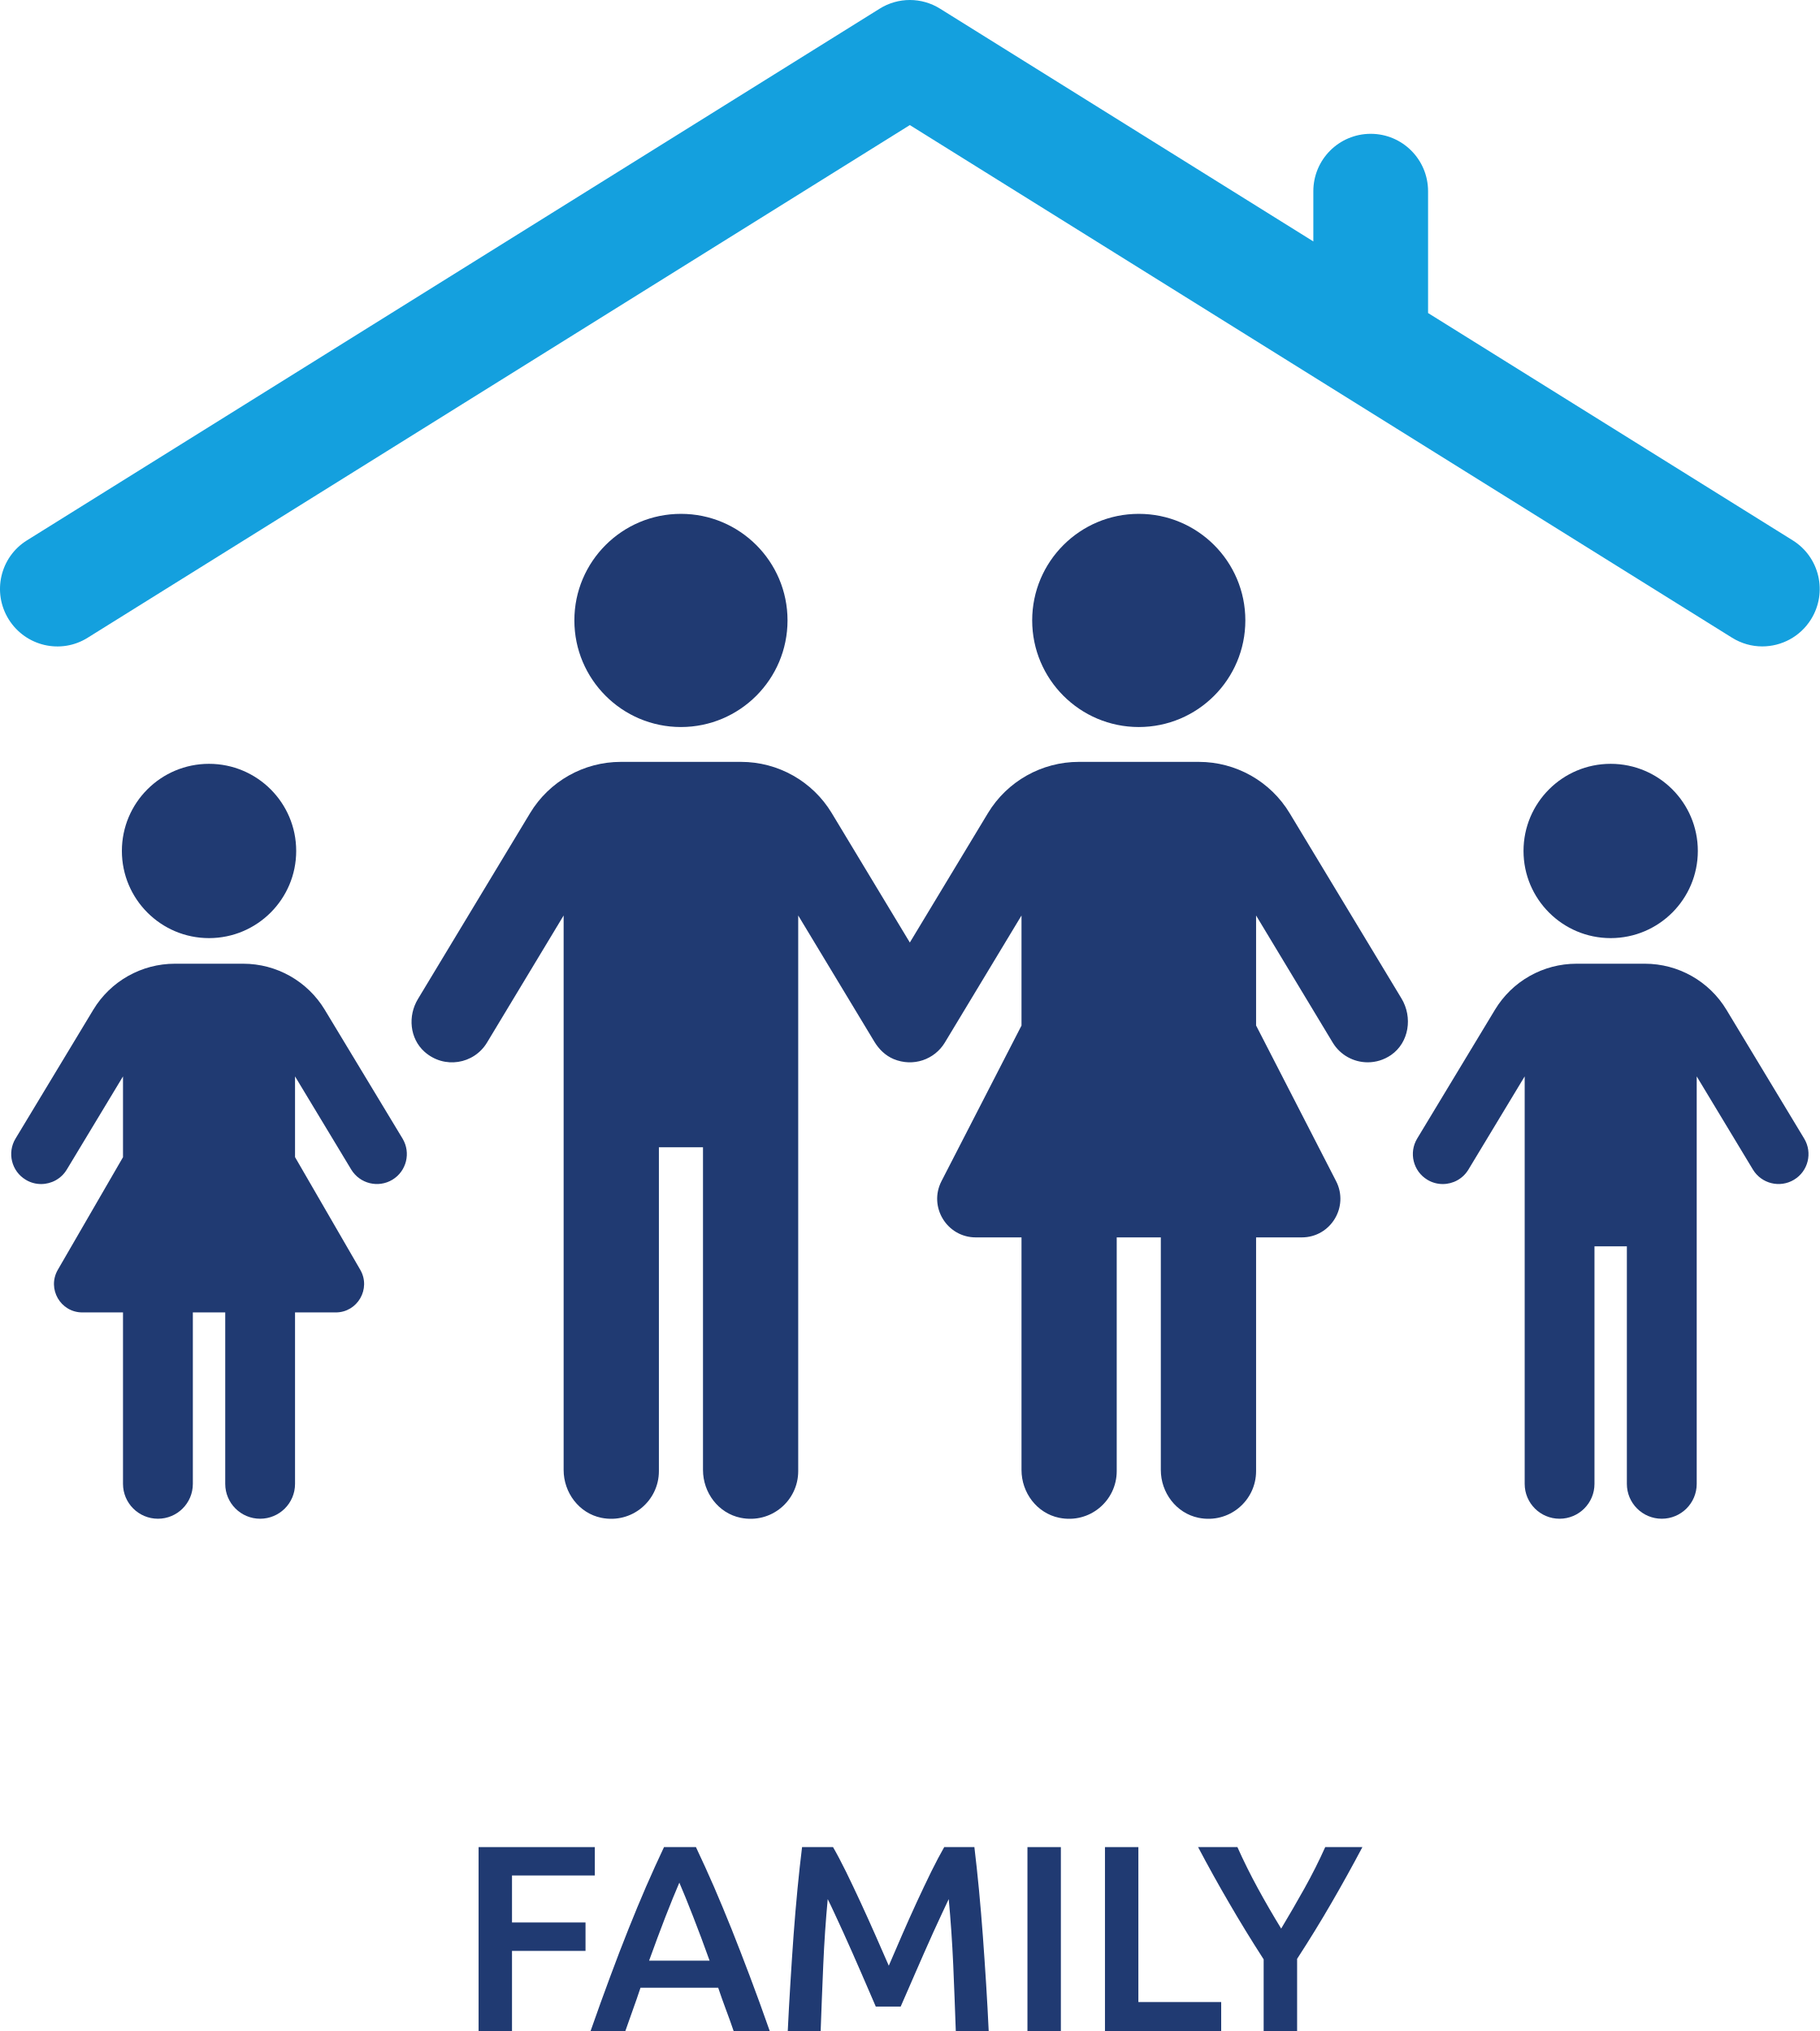
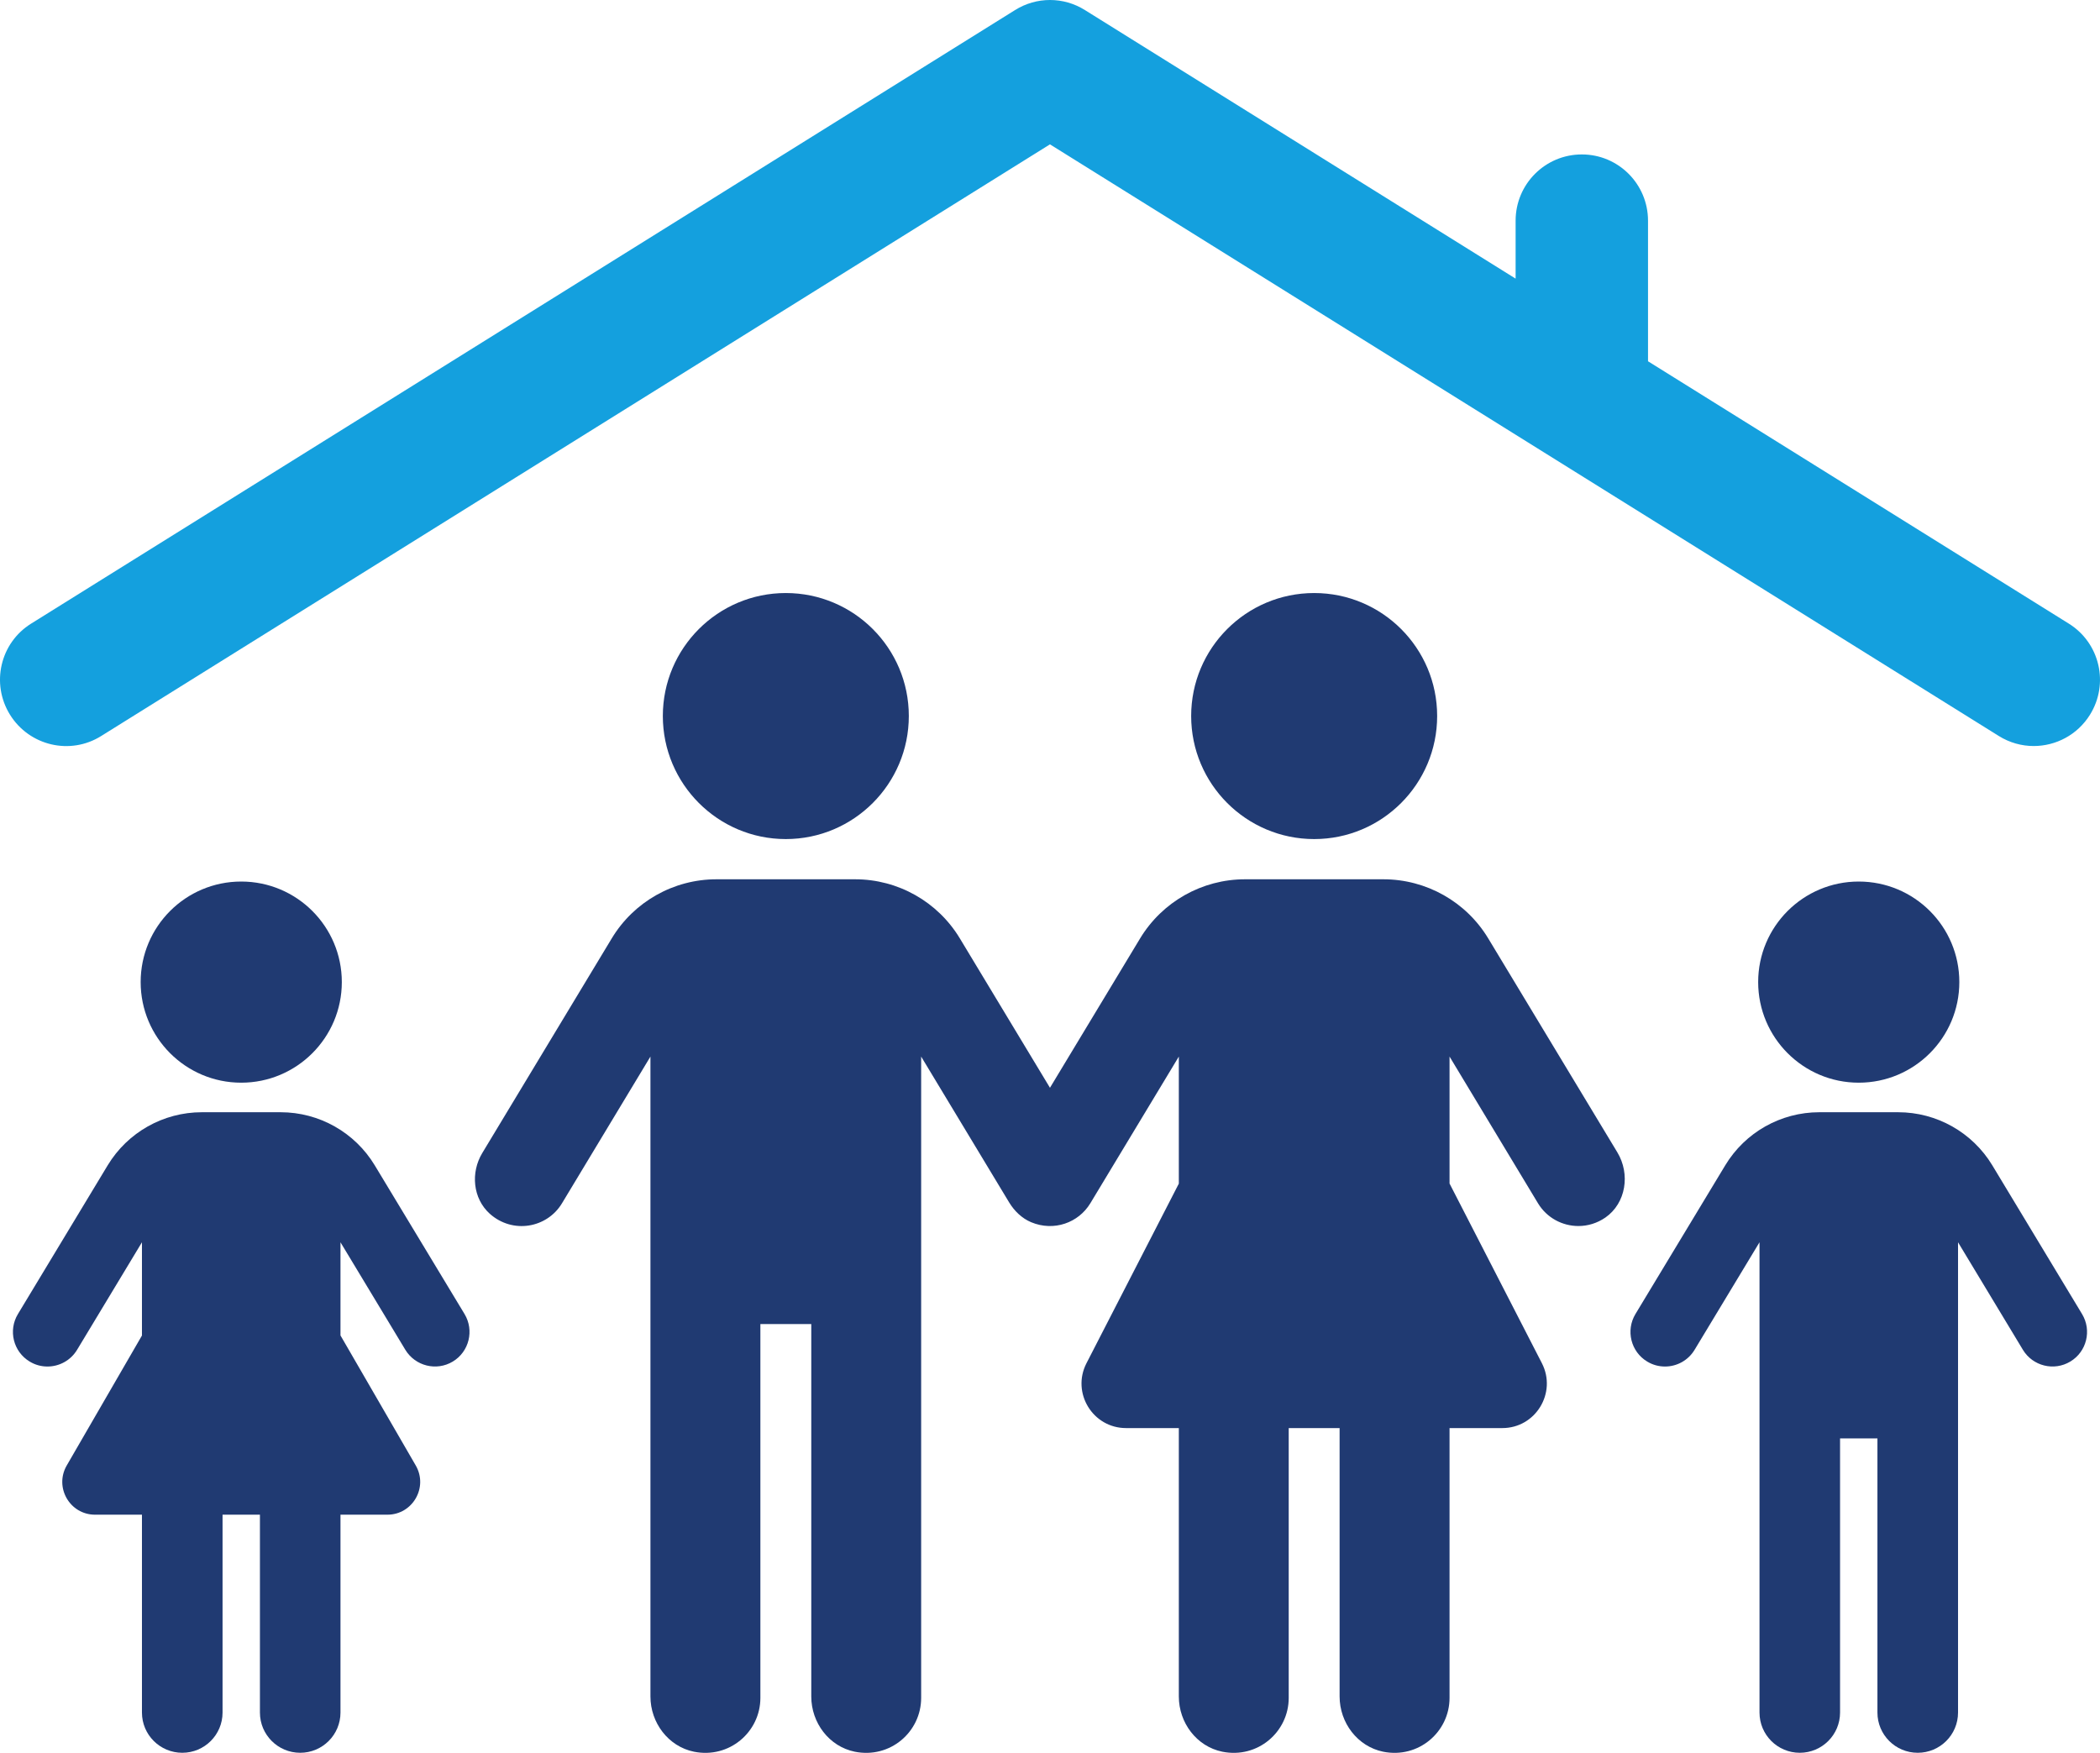
- <svg xmlns="http://www.w3.org/2000/svg" version="1.1" id="svg48" width="522.122" height="582.813" viewBox="0 0 522.122 582.813">
+ <svg xmlns="http://www.w3.org/2000/svg" version="1.1" id="svg48" width="522.122" height="435.833" viewBox="0 0 522.122 435.833">
  <defs id="defs52" />
  <g id="g56" transform="matrix(1.333333,0,0,-1.333333,-4644.613,1521.013)">
-     <path d="m 3586.45,703.65 v 39.58 h 25.01 v -6.11 h -17.82 v -10.11 h 15.82 v -6.12 h -15.82 v -17.24 h -7.19" style="fill:#203a72;fill-opacity:1;fill-rule:nonzero;stroke:none;stroke-width:0.1" id="path248" />
-     <path d="m 3629.65,735.58 c -0.87,-2.02 -1.87,-4.47 -3,-7.37 -1.12,-2.89 -2.29,-6.04 -3.51,-9.42 h 13.02 c -1.21,3.38 -2.39,6.54 -3.54,9.48 -1.14,2.92 -2.13,5.37 -2.97,7.31 z m 11.68,-31.93 c -0.53,1.57 -1.08,3.1 -1.66,4.63 -0.57,1.52 -1.12,3.08 -1.66,4.68 h -16.72 c -0.53,-1.6 -1.07,-3.17 -1.63,-4.71 -0.55,-1.55 -1.1,-3.07 -1.63,-4.6 h -7.48 c 1.48,4.23 2.89,8.13 4.22,11.7 1.33,3.59 2.63,6.98 3.91,10.18 1.27,3.2 2.54,6.23 3.79,9.14 1.26,2.88 2.55,5.75 3.88,8.56 h 6.87 c 1.34,-2.81 2.63,-5.68 3.89,-8.56 1.25,-2.91 2.52,-5.94 3.8,-9.14 1.27,-3.2 2.59,-6.59 3.94,-10.18 1.35,-3.57 2.77,-7.47 4.25,-11.7 h -7.77" style="fill:#203a72;fill-opacity:1;fill-rule:nonzero;stroke:none;stroke-width:0.1" id="path250" />
-     <path d="m 3662.72,743.23 c 0.84,-1.45 1.77,-3.22 2.8,-5.3 1.03,-2.1 2.07,-4.31 3.14,-6.61 1.07,-2.31 2.12,-4.65 3.17,-7.02 1.05,-2.38 2.01,-4.58 2.89,-6.6 0.87,2.02 1.82,4.22 2.85,6.6 1.03,2.37 2.08,4.71 3.14,7.02 1.07,2.3 2.11,4.51 3.14,6.61 1.03,2.08 1.97,3.85 2.8,5.3 h 6.49 c 0.35,-2.89 0.68,-5.96 0.99,-9.22 0.31,-3.26 0.59,-6.6 0.84,-9.99 0.25,-3.41 0.48,-6.84 0.7,-10.29 0.21,-3.45 0.4,-6.8 0.55,-10.08 h -7.08 c -0.16,4.6 -0.34,9.35 -0.55,14.22 -0.22,4.87 -0.54,9.59 -0.97,14.17 -0.42,-0.88 -0.91,-1.92 -1.48,-3.15 -0.57,-1.22 -1.18,-2.54 -1.83,-3.97 -0.65,-1.42 -1.3,-2.9 -1.97,-4.42 -0.66,-1.53 -1.31,-3 -1.94,-4.43 -0.63,-1.42 -1.21,-2.76 -1.74,-4 -0.54,-1.23 -0.99,-2.29 -1.38,-3.16 h -5.36 c -0.38,0.87 -0.84,1.93 -1.38,3.2 -0.53,1.25 -1.11,2.59 -1.74,4.02 -0.62,1.43 -1.27,2.91 -1.94,4.43 -0.67,1.52 -1.32,2.99 -1.97,4.4 -0.64,1.4 -1.26,2.73 -1.83,3.97 -0.57,1.24 -1.06,2.26 -1.48,3.11 -0.43,-4.58 -0.75,-9.3 -0.96,-14.17 -0.21,-4.87 -0.4,-9.62 -0.56,-14.22 h -7.08 c 0.16,3.28 0.34,6.66 0.56,10.17 0.21,3.5 0.44,6.98 0.69,10.42 0.25,3.45 0.54,6.78 0.85,10.03 0.31,3.23 0.64,6.22 0.98,8.96 h 6.66" style="fill:#203a72;fill-opacity:1;fill-rule:nonzero;stroke:none;stroke-width:0.1" id="path252" />
-     <path d="m 3704.56,743.23 h 7.19 v -39.58 h -7.19 v 39.58" style="fill:#203a72;fill-opacity:1;fill-rule:nonzero;stroke:none;stroke-width:0.1" id="path254" />
-     <path d="m 3746.25,709.88 v -6.23 h -25.01 v 39.58 h 7.19 v -33.35 h 17.82" style="fill:#203a72;fill-opacity:1;fill-rule:nonzero;stroke:none;stroke-width:0.1" id="path256" />
-     <path d="m 3759.16,725.69 c 1.71,2.86 3.39,5.75 5.03,8.69 1.63,2.93 3.12,5.88 4.45,8.85 h 8 c -2.14,-4.04 -4.35,-8.04 -6.66,-12.02 -2.3,-3.98 -4.77,-7.99 -7.39,-12.03 v -15.53 h -7.2 v 15.42 c -2.63,4.08 -5.1,8.11 -7.42,12.11 -2.33,3.99 -4.56,8.01 -6.69,12.05 h 8.46 c 1.33,-2.97 2.79,-5.92 4.39,-8.85 1.6,-2.94 3.28,-5.83 5.03,-8.69" style="fill:#203a72;fill-opacity:1;fill-rule:nonzero;stroke:none;stroke-width:0.1" id="path258" />
    <path d="m 3869.23,1024.47 -78.46,48.92 v 26.21 c 0,6.83 -5.52,12.36 -12.34,12.36 -6.83,0 -12.35,-5.53 -12.35,-12.36 v -10.8 l -80.29,50.07 c -4,2.52 -9.07,2.52 -13.07,0 l -183.45,-114.4 c -5.79,-3.6 -7.54,-11.21 -3.94,-17 3.61,-5.79 11.22,-7.6 17.02,-3.95 l 176.9,110.32 176.92,-110.32 c 2.03,-1.27 4.29,-1.88 6.51,-1.88 4.13,0 8.16,2.07 10.5,5.83 3.61,5.79 1.84,13.4 -3.95,17" style="fill:#14a0de;fill-opacity:1;fill-rule:nonzero;stroke:none;stroke-width:0.1" id="path596" />
    <path d="m 3629.99,984.29 c 12.67,0 22.94,10.29 22.94,22.95 0,12.66 -10.27,22.93 -22.94,22.93 -12.66,0 -22.93,-10.27 -22.93,-22.93 0,-12.66 10.27,-22.95 22.93,-22.95" style="fill:#203a72;fill-opacity:1;fill-rule:nonzero;stroke:none;stroke-width:0.1" id="path598" />
    <path d="m 3728.52,984.29 c 12.67,0 22.93,10.29 22.93,22.95 0,12.66 -10.26,22.93 -22.93,22.93 -12.67,0 -22.94,-10.27 -22.94,-22.93 0,-12.66 10.27,-22.95 22.94,-22.95" style="fill:#203a72;fill-opacity:1;fill-rule:nonzero;stroke:none;stroke-width:0.1" id="path600" />
    <path d="m 3760.99,965.74 c -4.13,6.86 -11.56,11.05 -19.56,11.05 h -25.81 c -8.01,0 -15.43,-4.19 -19.57,-11.04 l -16.8,-27.84 -16.8,27.85 c -4.13,6.85 -11.54,11.03 -19.53,11.03 h -25.86 c -7.99,0 -15.4,-4.18 -19.53,-11.03 l -24.14,-40.02 c -2.2,-3.65 -1.76,-8.47 1.4,-11.32 4.26,-3.81 10.66,-2.69 13.46,1.94 l 16.5,27.37 V 824.4 c 0,-4.89 3.32,-9.32 8.11,-10.3 6.6,-1.33 12.39,3.69 12.39,10.04 v 69.71 h 9.49 V 824.4 c 0,-4.89 3.31,-9.32 8.11,-10.3 6.6,-1.33 12.38,3.69 12.38,10.04 v 119.59 l 16.41,-27.2 c 0.97,-1.6 2.37,-2.96 4.1,-3.69 4.26,-1.78 8.84,-0.09 11.03,3.52 l 16.51,27.37 v -23.71 h -0.01 l -17.21,-33.47 c -2.84,-5.52 1.17,-12.1 7.38,-12.1 h 9.84 V 824.4 c 0,-4.89 3.31,-9.32 8.11,-10.3 6.59,-1.33 12.38,3.69 12.38,10.04 v 50.31 h 9.49 V 824.4 c 0,-4.89 3.33,-9.32 8.12,-10.3 6.59,-1.33 12.38,3.69 12.38,10.04 v 50.31 h 9.84 c 6.21,0 10.21,6.58 7.38,12.1 l -17.2,33.47 h -0.02 v 23.71 l 16.5,-27.37 c 1.65,-2.72 4.55,-4.23 7.53,-4.23 1.73,0 3.47,0.51 5.03,1.58 3.86,2.69 4.67,8.12 2.23,12.16 l -24.06,39.87" style="fill:#203a72;fill-opacity:1;fill-rule:nonzero;stroke:none;stroke-width:0.1" id="path602" />
    <path d="m 3854.97,923.45 c -3.71,6.14 -10.37,9.9 -17.55,9.9 h -14.71 c -7.18,0 -13.83,-3.75 -17.54,-9.9 l -16.75,-27.74 c -1.83,-3.05 -0.85,-7.02 2.19,-8.85 1.05,-0.64 2.19,-0.93 3.33,-0.93 2.18,0 4.3,1.11 5.51,3.11 l 12.11,20.06 v -87.7 c 0,-4.14 3.36,-7.5 7.51,-7.5 4.15,0 7.51,3.36 7.51,7.5 v 51.13 h 6.97 V 821.4 c 0,-4.14 3.36,-7.5 7.51,-7.5 4.16,0 7.52,3.36 7.52,7.5 v 87.7 l 12.1,-20.06 c 1.84,-3.03 5.79,-4.02 8.84,-2.18 3.05,1.83 4.03,5.8 2.19,8.85 l -16.74,27.74" style="fill:#203a72;fill-opacity:1;fill-rule:nonzero;stroke:none;stroke-width:0.1" id="path604" />
    <path d="m 3830.06,938.86 c 10.37,0 18.76,8.41 18.76,18.76 0,10.36 -8.39,18.75 -18.76,18.75 -10.35,0 -18.75,-8.39 -18.75,-18.75 0,-10.35 8.4,-18.76 18.75,-18.76" style="fill:#203a72;fill-opacity:1;fill-rule:nonzero;stroke:none;stroke-width:0.1" id="path606" />
    <path d="m 3528.44,938.86 c 10.36,0 18.76,8.41 18.76,18.76 0,10.36 -8.4,18.75 -18.76,18.75 -10.36,0 -18.75,-8.39 -18.75,-18.75 0,-10.35 8.39,-18.76 18.75,-18.76" style="fill:#203a72;fill-opacity:1;fill-rule:nonzero;stroke:none;stroke-width:0.1" id="path608" />
    <path d="m 3553.34,923.45 c -3.71,6.14 -10.36,9.9 -17.55,9.9 h -14.7 c -7.18,0 -13.84,-3.76 -17.55,-9.9 l -16.74,-27.74 c -1.84,-3.05 -0.86,-7.02 2.19,-8.85 1.04,-0.64 2.19,-0.93 3.32,-0.93 2.18,0 4.31,1.11 5.52,3.11 l 12.1,20.06 v -17.39 0 l -14.03,-24.24 c -2.35,-4.08 0.58,-9.17 5.29,-9.17 h 8.74 v -36.9 c 0,-4.14 3.37,-7.5 7.52,-7.5 4.15,0 7.51,3.36 7.51,7.5 v 36.9 h 6.97 v -36.9 c 0,-4.14 3.36,-7.5 7.51,-7.5 4.15,0 7.51,3.36 7.51,7.5 v 36.9 h 8.75 c 4.7,0 7.64,5.09 5.29,9.17 l -14.03,24.24 h -0.01 v 17.39 l 12.1,-20.06 c 1.85,-3.03 5.8,-4.02 8.85,-2.18 3.04,1.83 4.02,5.8 2.19,8.85 l -16.75,27.74" style="fill:#203a72;fill-opacity:1;fill-rule:nonzero;stroke:none;stroke-width:0.1" id="path610" />
  </g>
</svg>
